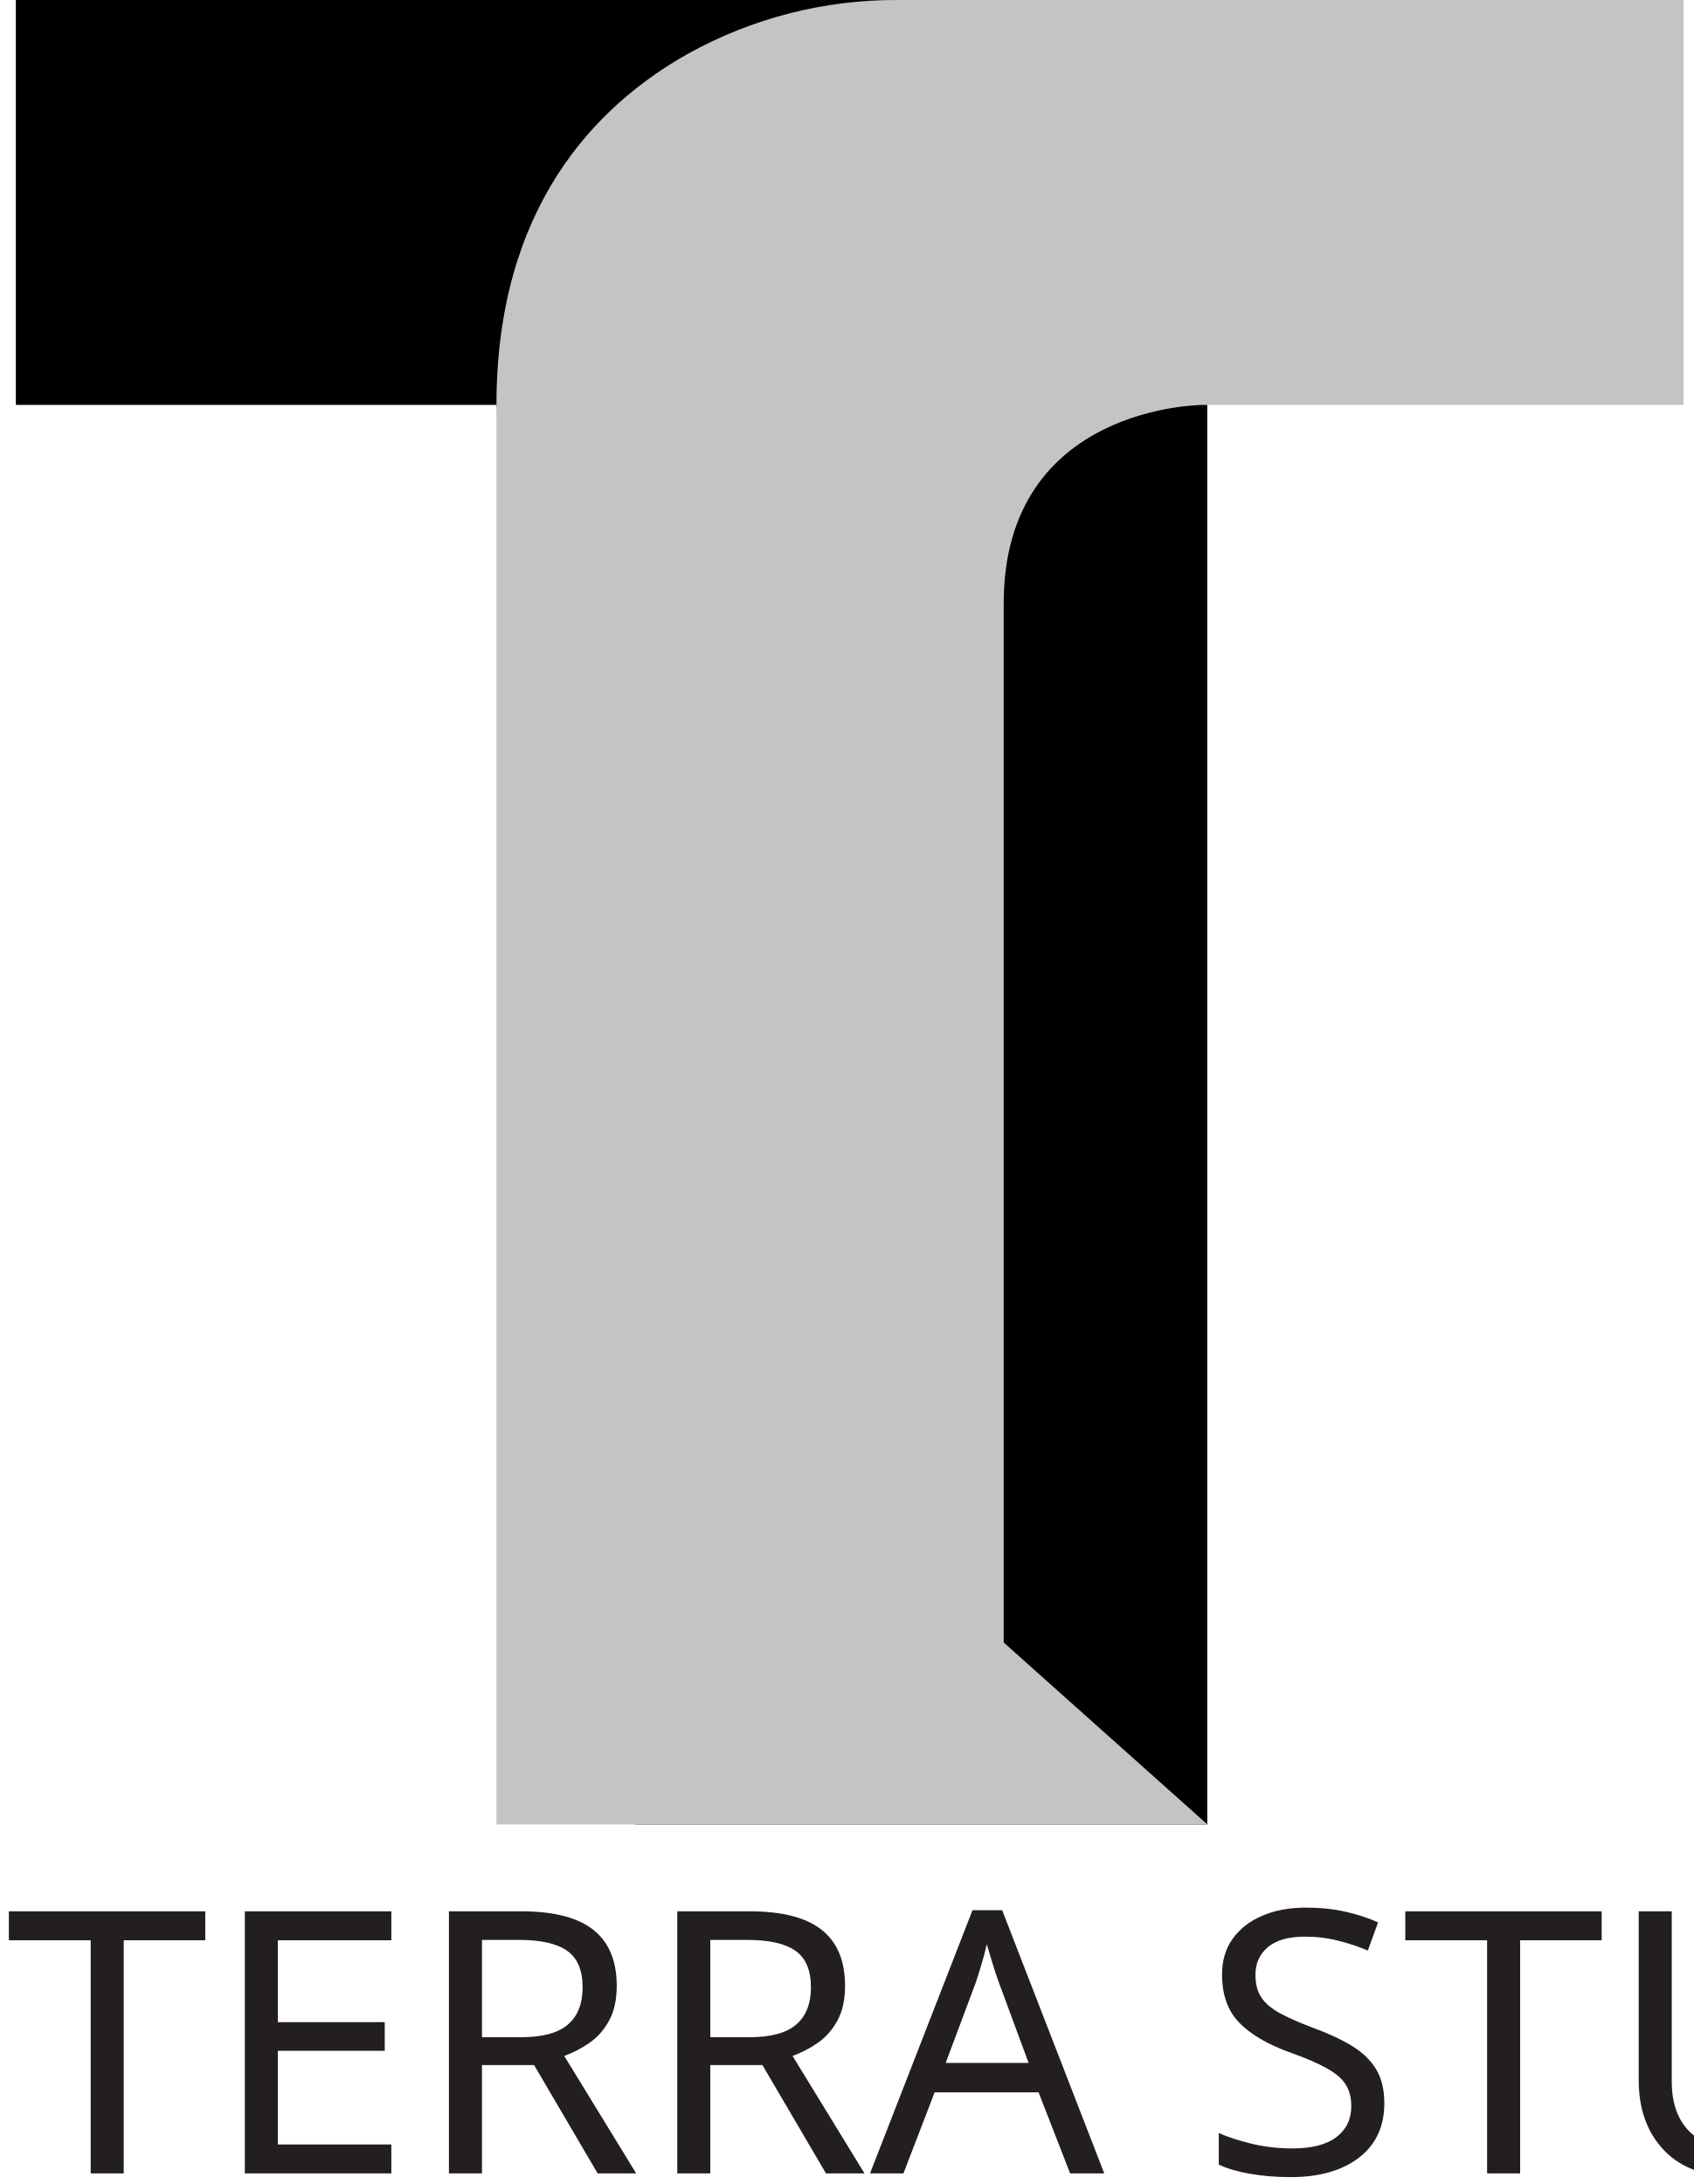
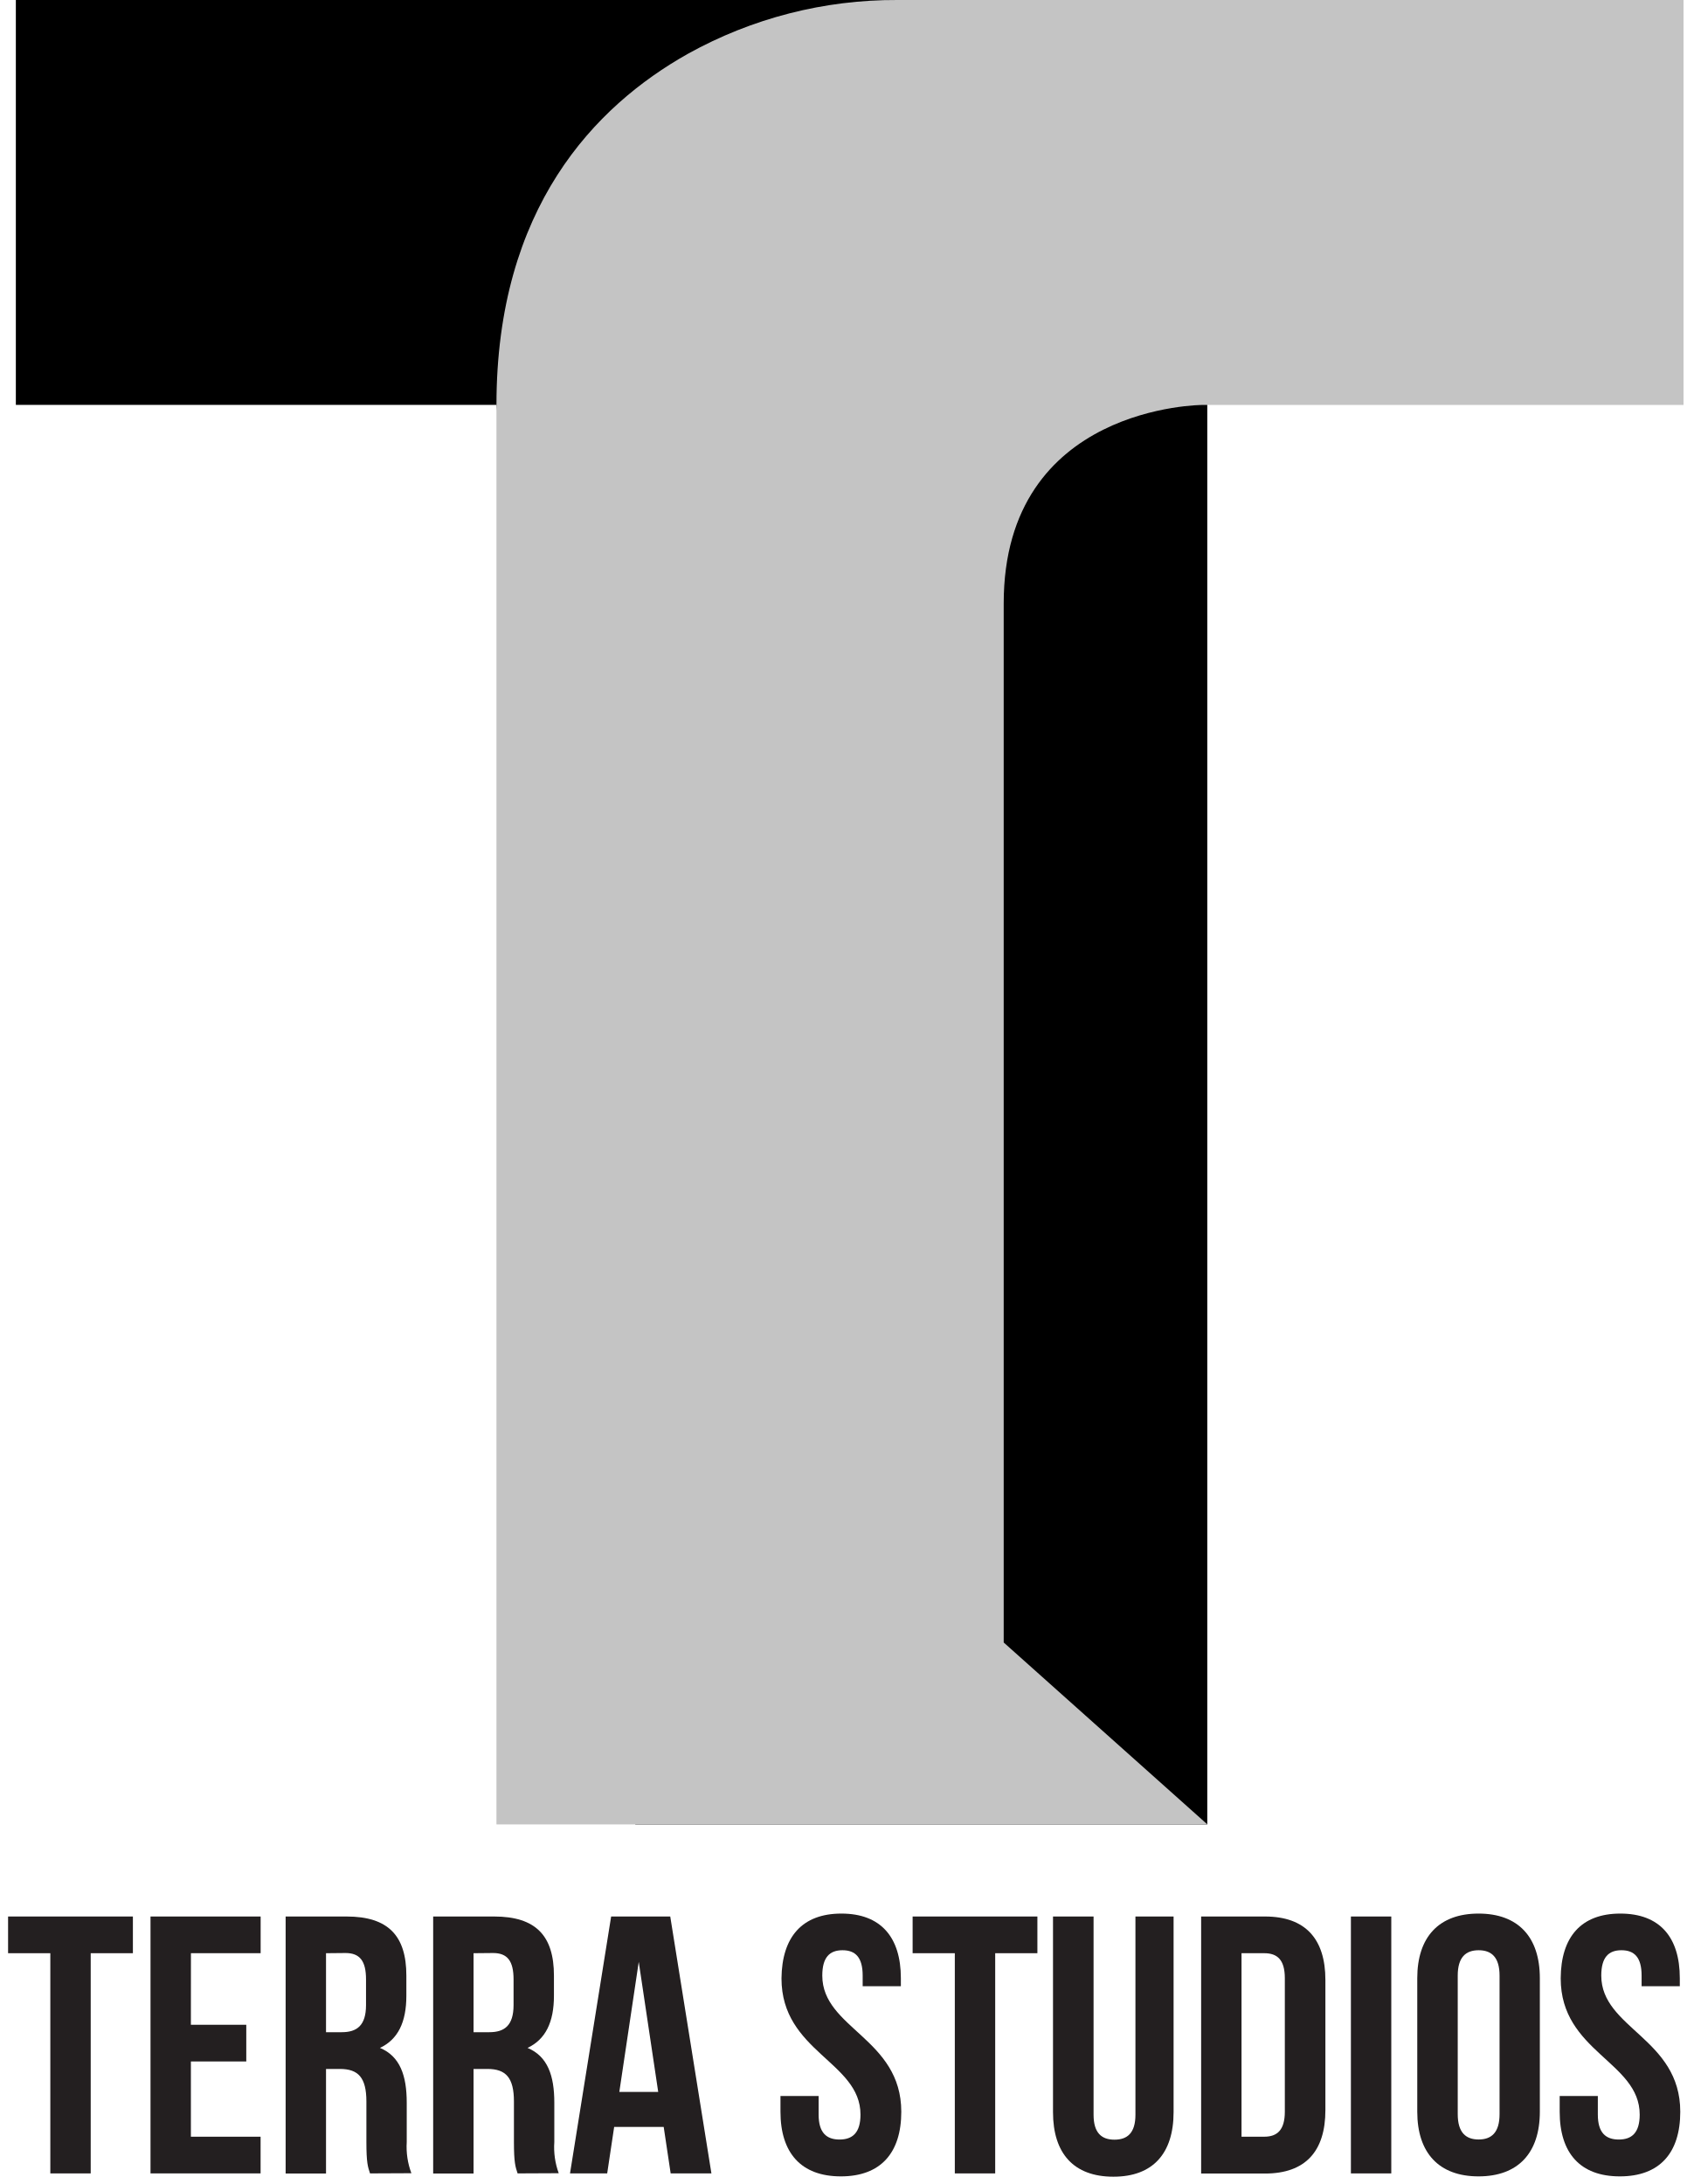
<svg xmlns="http://www.w3.org/2000/svg" id="logos" viewBox="0 0 364.51 470.03">
  <defs>
-     <style>.cls-1{fill:#c4c4c4;}.cls-2{font-size:79px;fill:#231f20;font-family:BebasNeueBold, Bebas Neue;}</style>
+     <style>.cls-1{fill:#c4c4c4;}.cls-2{fill:#231f20;}</style>
  </defs>
  <g id="final-greyscale">
    <polyline points="106.86 87.14 3.41 87.14 3.41 0 129.1 0 259.81 0 259.81 392.64 136.72 392.64" />
    <path class="cls-1" d="M216,353.49V129.89c0-42.74,42.81-42.74,42.81-42.74H362.3V0H193.18A92,92,0,0,0,148,11.6c-20,11.25-41.16,33.17-41.16,75.55v305.5h153" />
-     <text class="cls-2" transform="translate(1.11 467.75)">TERRA STUDIOS</text>
+     <path class="cls-2" d="M1.74,412.46H28.6v7.9H19.52v47.39H10.83V420.36H1.74Z" />
+     <path class="cls-2" d="M41.08,435.76H53v7.9H41.08v16.19h15v7.9H32.39V412.46h23.7v7.9h-15Z" />
+     <path class="cls-2" d="M79.63,467.75c-.47-1.42-.78-2.29-.78-6.79v-8.69c0-5.13-1.74-7-5.69-7h-3v22.51H61.47V412.46H74.58c9,0,12.87,4.18,12.87,12.72v4.34c0,5.69-1.81,9.4-5.68,11.22,4.34,1.81,5.76,6,5.76,11.77V461a16.22,16.22,0,0,0,1,6.71Zm-9.47-47.39v17h3.39c3.24,0,5.22-1.42,5.22-5.84V426c0-4-1.35-5.68-4.43-5.68Z" />
+     <path class="cls-2" d="M111.39,467.75c-.47-1.42-.79-2.29-.79-6.79v-8.69c0-5.13-1.74-7-5.69-7h-3v22.51H93.22V412.46h13.12c9,0,12.87,4.18,12.87,12.72v4.34c0,5.69-1.81,9.4-5.68,11.22,4.34,1.81,5.76,6,5.76,11.77V461a16.22,16.22,0,0,0,.95,6.71Zm-9.48-47.39v17h3.4c3.24,0,5.21-1.42,5.21-5.84V426c0-4-1.34-5.68-4.42-5.68Z" />
+     <path class="cls-2" d="M153.1,467.75h-8.77l-1.5-10H132.17l-1.5,10h-8l8.85-55.29h12.72Zm-19.82-17.53h8.37l-4.19-28Z" />
+     <path class="cls-2" d="M181.07,411.83c8.45,0,12.8,5.05,12.8,13.9v1.74h-8.22v-2.29c0-3.95-1.58-5.46-4.34-5.46s-4.35,1.51-4.35,5.46c0,11.37,17,13.5,17,29.3,0,8.85-4.43,13.91-13,13.91s-13-5.06-13-13.91v-3.39h8.21v4c0,3.95,1.74,5.37,4.5,5.37s4.51-1.42,4.51-5.37c0-11.38-17-13.51-17-29.31C168.27,416.88,172.62,411.83,181.07,411.83Z" />
+     <path class="cls-2" d="M196.4,412.46h26.85v7.9h-9.08v47.39h-8.69V420.36H196.4Z" />
+     <path class="cls-2" d="M235.34,412.46v42.66c0,3.94,1.74,5.37,4.5,5.37s4.51-1.43,4.51-5.37V412.46h8.21v42.1c0,8.85-4.42,13.9-12.95,13.9s-13-5-13-13.9v-42.1Z" />
+     <path class="cls-2" d="M258.49,412.46h13.74c8.69,0,13,4.82,13,13.66v28c0,8.85-4.27,13.66-13,13.66H258.49Zm8.69,7.9v39.49h4.9c2.76,0,4.42-1.42,4.42-5.37V425.73c0-4-1.66-5.37-4.42-5.37Z" />
+     <path class="cls-2" d="M290.72,412.46h8.69v55.29h-8.69Z" />
+     <path class="cls-2" d="M305,425.73c0-8.85,4.66-13.9,13.19-13.9s13.19,5.05,13.19,13.9v28.75c0,8.85-4.66,13.91-13.19,13.91S305,463.33,305,454.48ZM313.71,455c0,3.95,1.74,5.45,4.5,5.45s4.5-1.5,4.5-5.45V425.18c0-3.95-1.73-5.46-4.5-5.46s-4.5,1.51-4.5,5.46Z" />
+     <path class="cls-2" d="M348.7,411.83c8.46,0,12.8,5.05,12.8,13.9v1.74h-8.22v-2.29c0-3.95-1.58-5.46-4.34-5.46s-4.34,1.51-4.34,5.46c0,11.37,17,13.5,17,29.3,0,8.85-4.42,13.91-13,13.91s-12.95-5.06-12.95-13.91v-3.39h8.21v4c0,3.95,1.74,5.37,4.51,5.37s4.5-1.42,4.5-5.37c0-11.38-17-13.51-17-29.31C335.91,416.88,340.25,411.83,348.7,411.83Z" />
  </g>
</svg>
